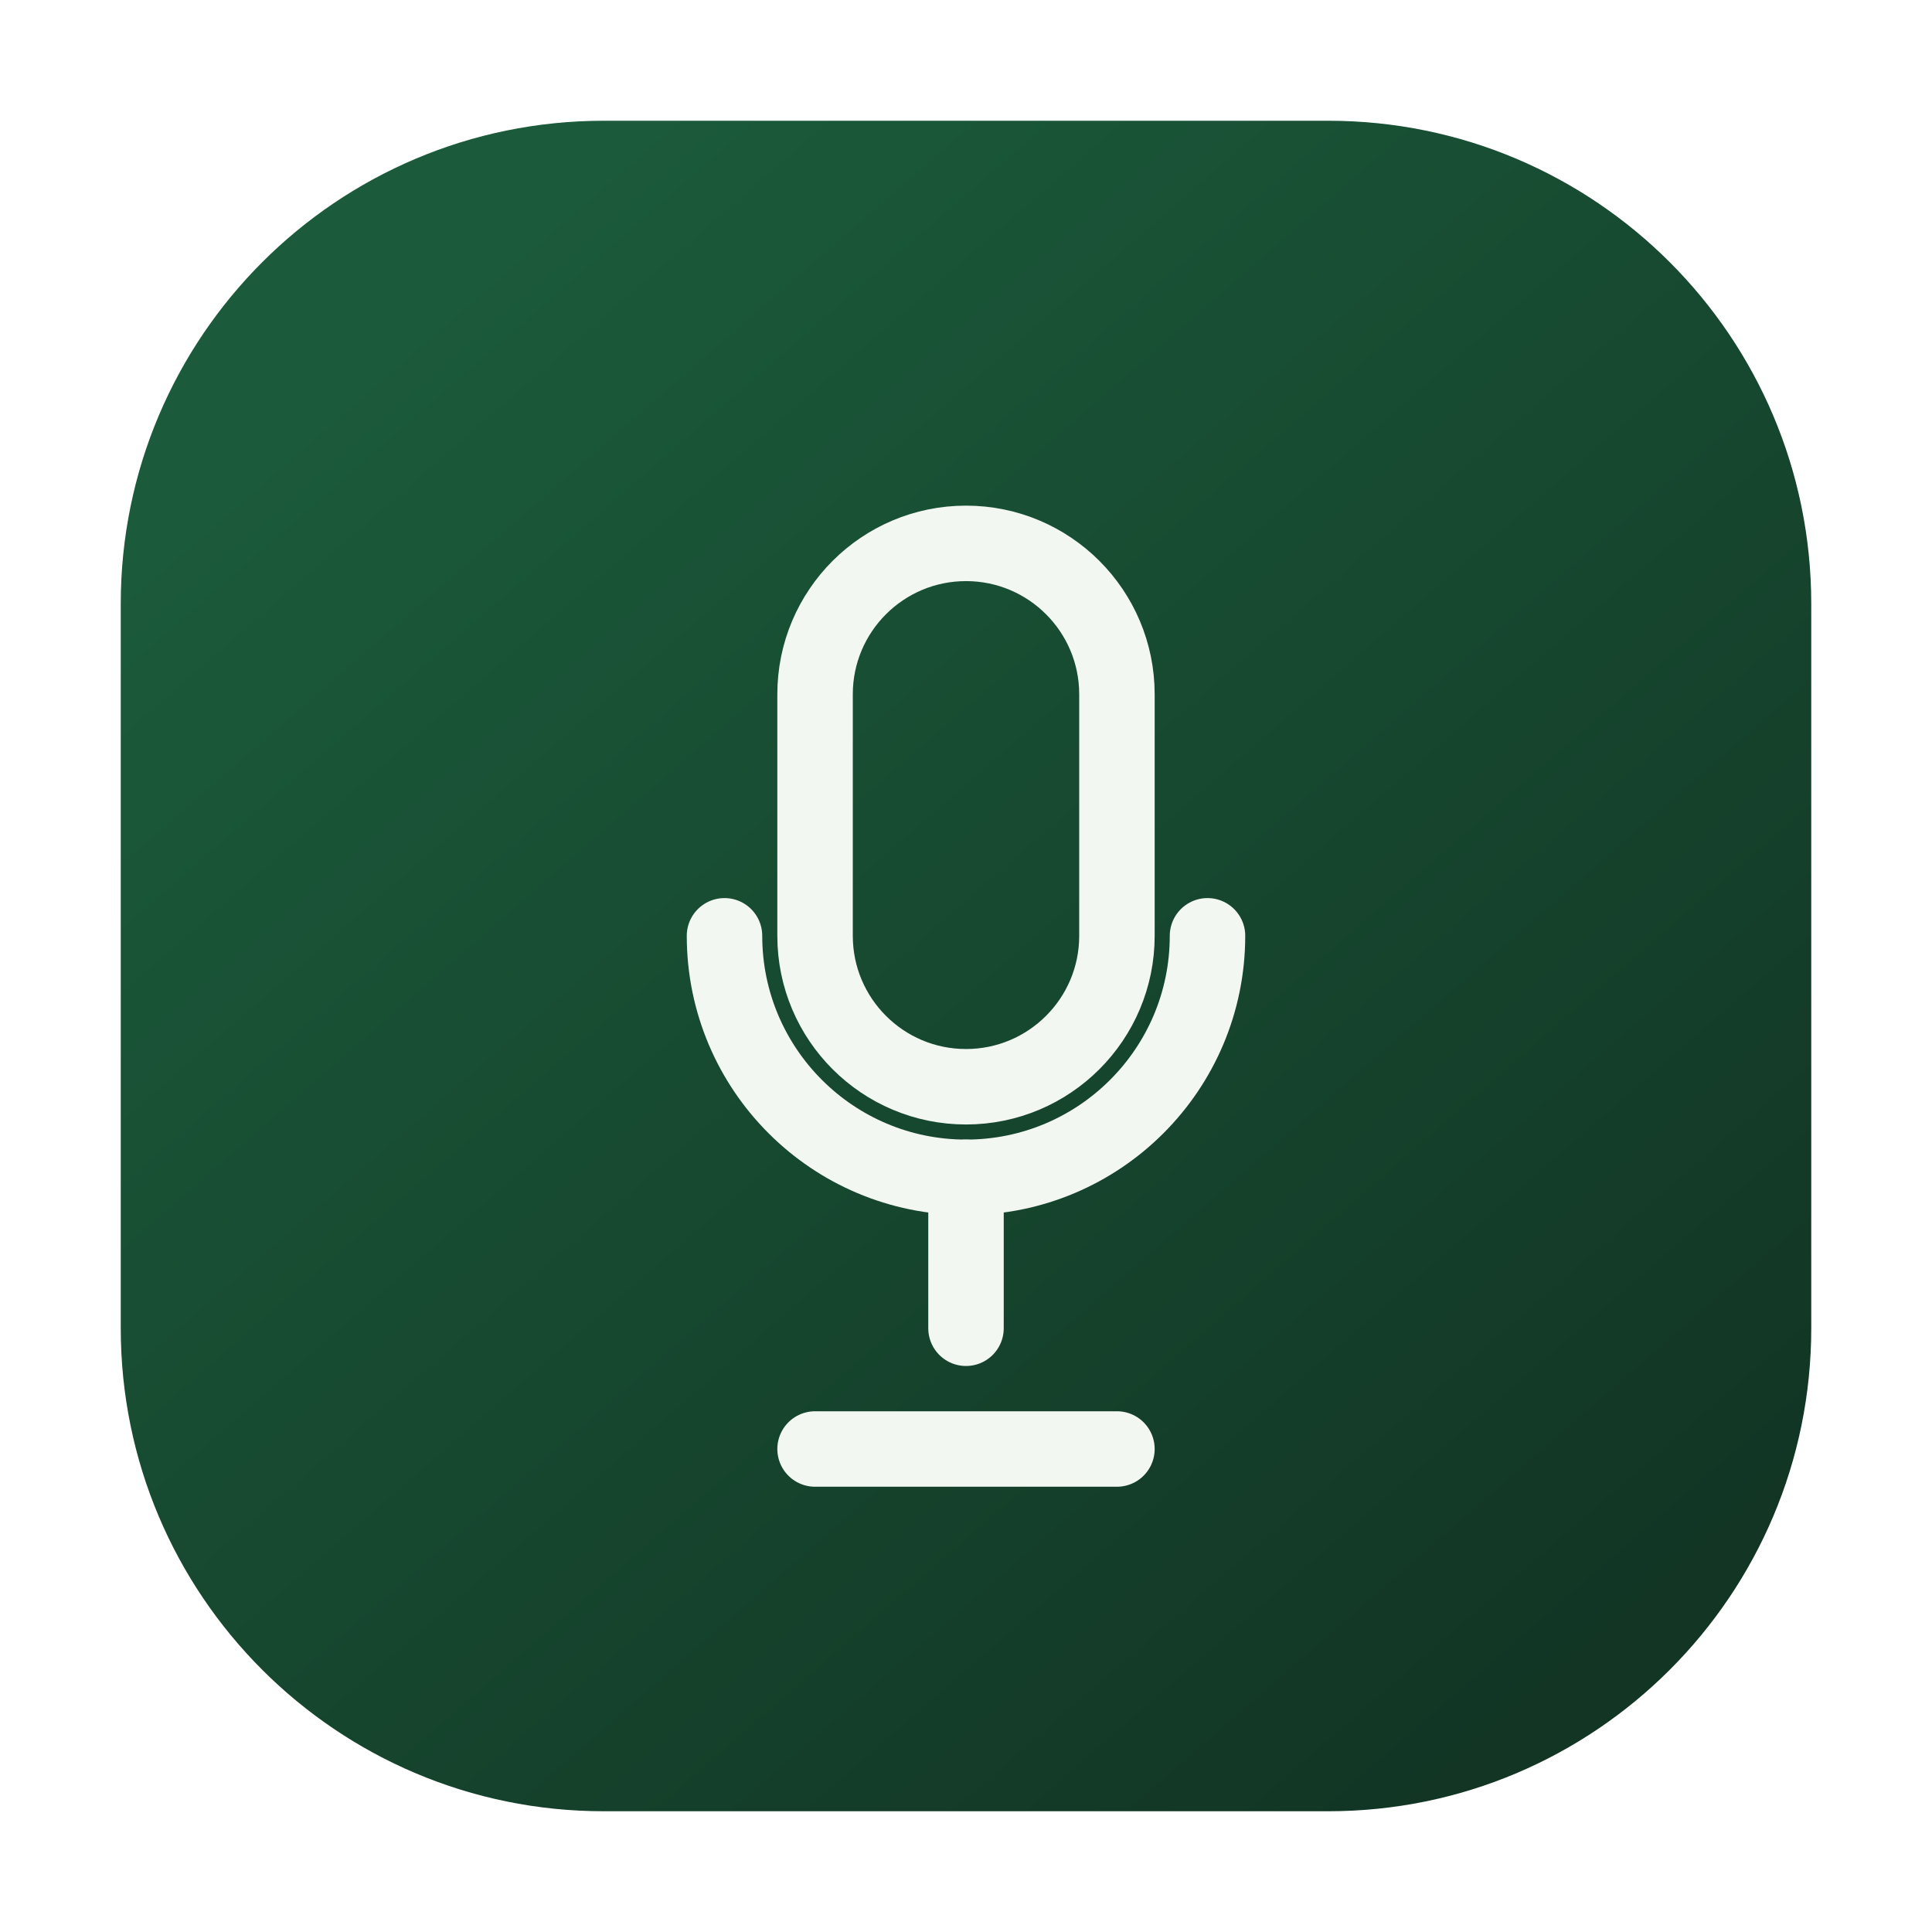
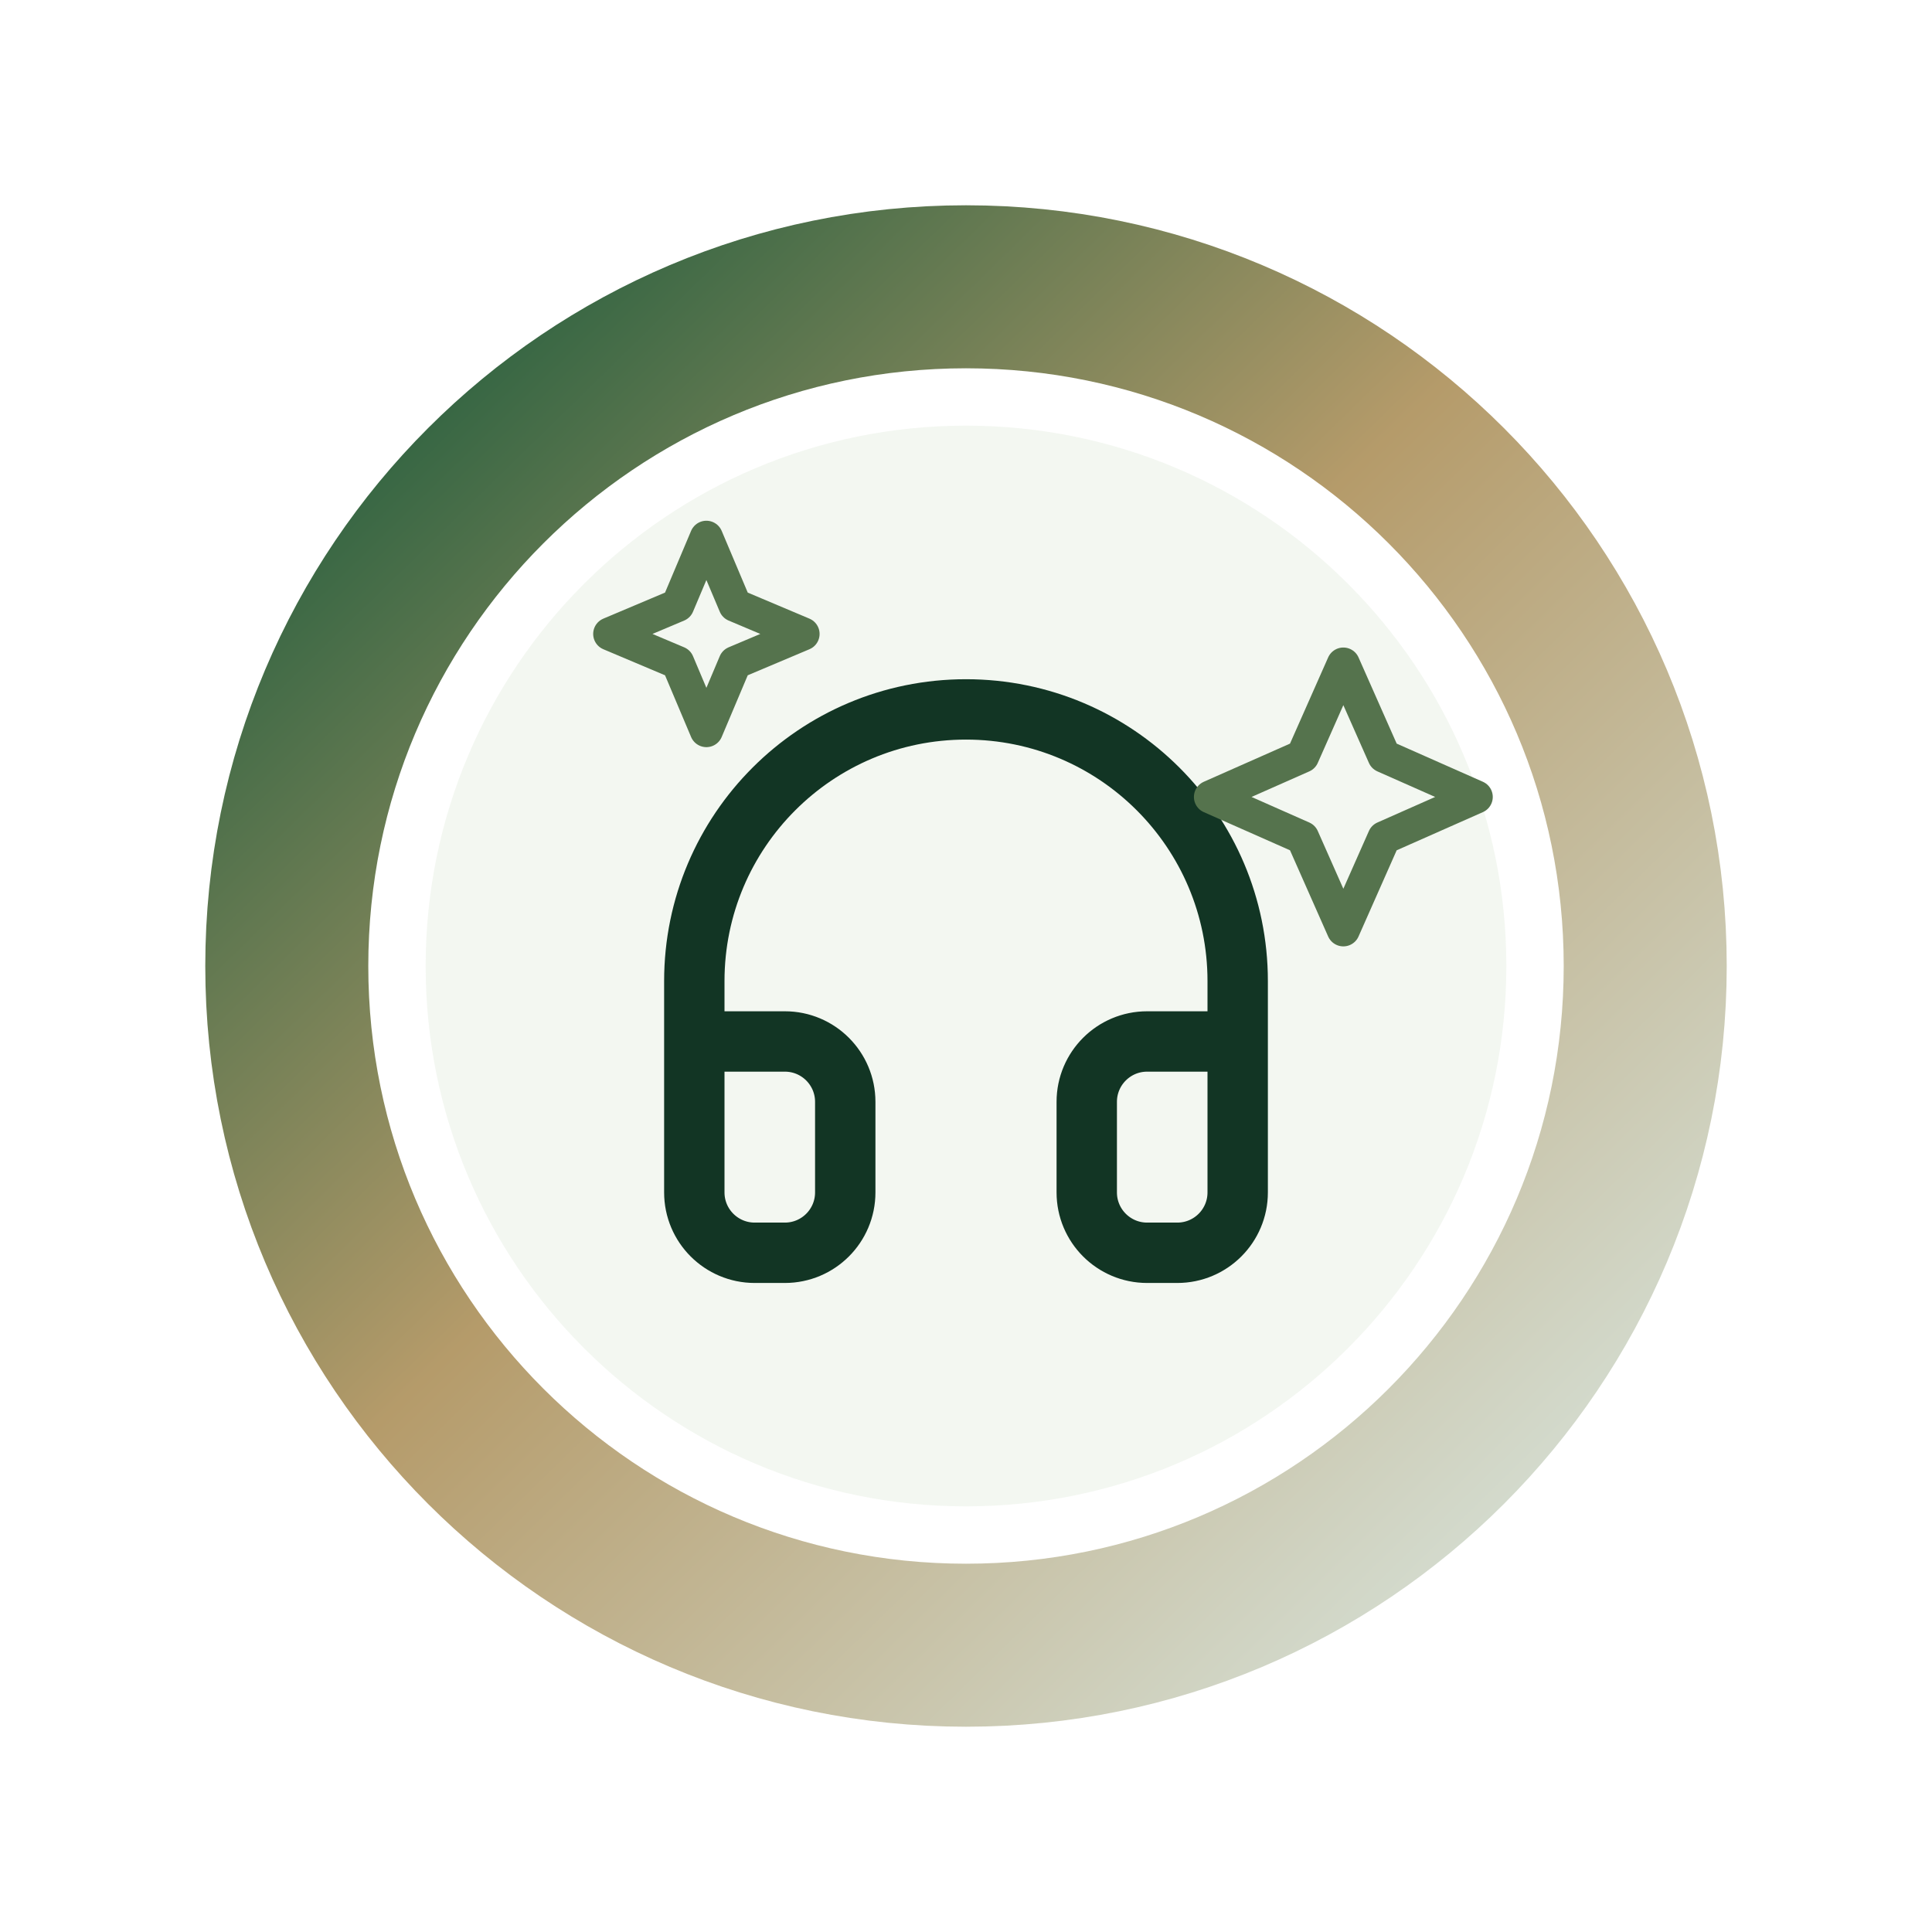
<svg xmlns="http://www.w3.org/2000/svg" width="64" height="64" viewBox="0 0 64 64" fill="none">
  <defs>
-     <linearGradient id="bg" x1="12" y1="10" x2="52" y2="56" gradientUnits="userSpaceOnUse">
-       <stop stop-color="#1B5B3B" />
-       <stop offset="1" stop-color="#123524" />
+     <linearGradient id="echopilot-favicon-ring" x1="11" y1="10" x2="53" y2="53" gradientUnits="userSpaceOnUse">
+       <stop offset="0" stop-color="#1B5B3B" />
+       <stop offset="0.46" stop-color="#B59B6A" />
+       <stop offset="1" stop-color="#D8E4DC" />
    </linearGradient>
  </defs>
-   <rect x="4" y="4" width="56" height="56" rx="16" fill="url(#bg)" />
-   <path d="M32 18c-2.761 0-5 2.239-5 5v8c0 2.761 2.239 5 5 5s5-2.239 5-5v-8c0-2.761-2.239-5-5-5Z" stroke="#F3F7F1" stroke-width="2.5" stroke-linecap="round" stroke-linejoin="round" />
-   <path d="M24 31c0 4.418 3.582 8 8 8s8-3.582 8-8" stroke="#F3F7F1" stroke-width="2.5" stroke-linecap="round" stroke-linejoin="round" />
-   <path d="M32 39v5" stroke="#F3F7F1" stroke-width="2.5" stroke-linecap="round" />
-   <path d="M27 48h10" stroke="#F3F7F1" stroke-width="2.5" stroke-linecap="round" />
+   <circle cx="32" cy="32" r="22.5" stroke="url(#echopilot-favicon-ring)" stroke-width="5.4" />
+   <circle cx="32" cy="32" r="17.9" fill="#F3F7F1" opacity="0.98" />
+   <g transform="translate(20 20.5)">
+     <path d="M3 14h3a2 2 0 0 1 2 2v3a2 2 0 0 1-2 2H5a2 2 0 0 1-2-2v-7a9 9 0 0 1 18 0v7a2 2 0 0 1-2 2h-1a2 2 0 0 1-2-2v-3a2 2 0 0 1 2-2h3" stroke="#123524" stroke-width="2" stroke-linecap="round" stroke-linejoin="round" />
+   </g>
+   <path d="M23.4 17.8l0.95 2.25 2.25 0.95-2.25 0.95-0.95 2.25-0.95-2.25-2.25-0.95 2.25-0.95 0.95-2.25Z" fill="none" stroke="#55734D" stroke-width="1.1" stroke-linejoin="round" />
+   <path d="M44.5 22.0l1.35 3.05 3.05 1.35-3.05 1.35-1.35 3.05-1.35-3.05-3.05-1.35 3.05-1.35 1.35-3.05Z" fill="none" stroke="#55734D" stroke-width="1.1" stroke-linejoin="round" />
</svg>
